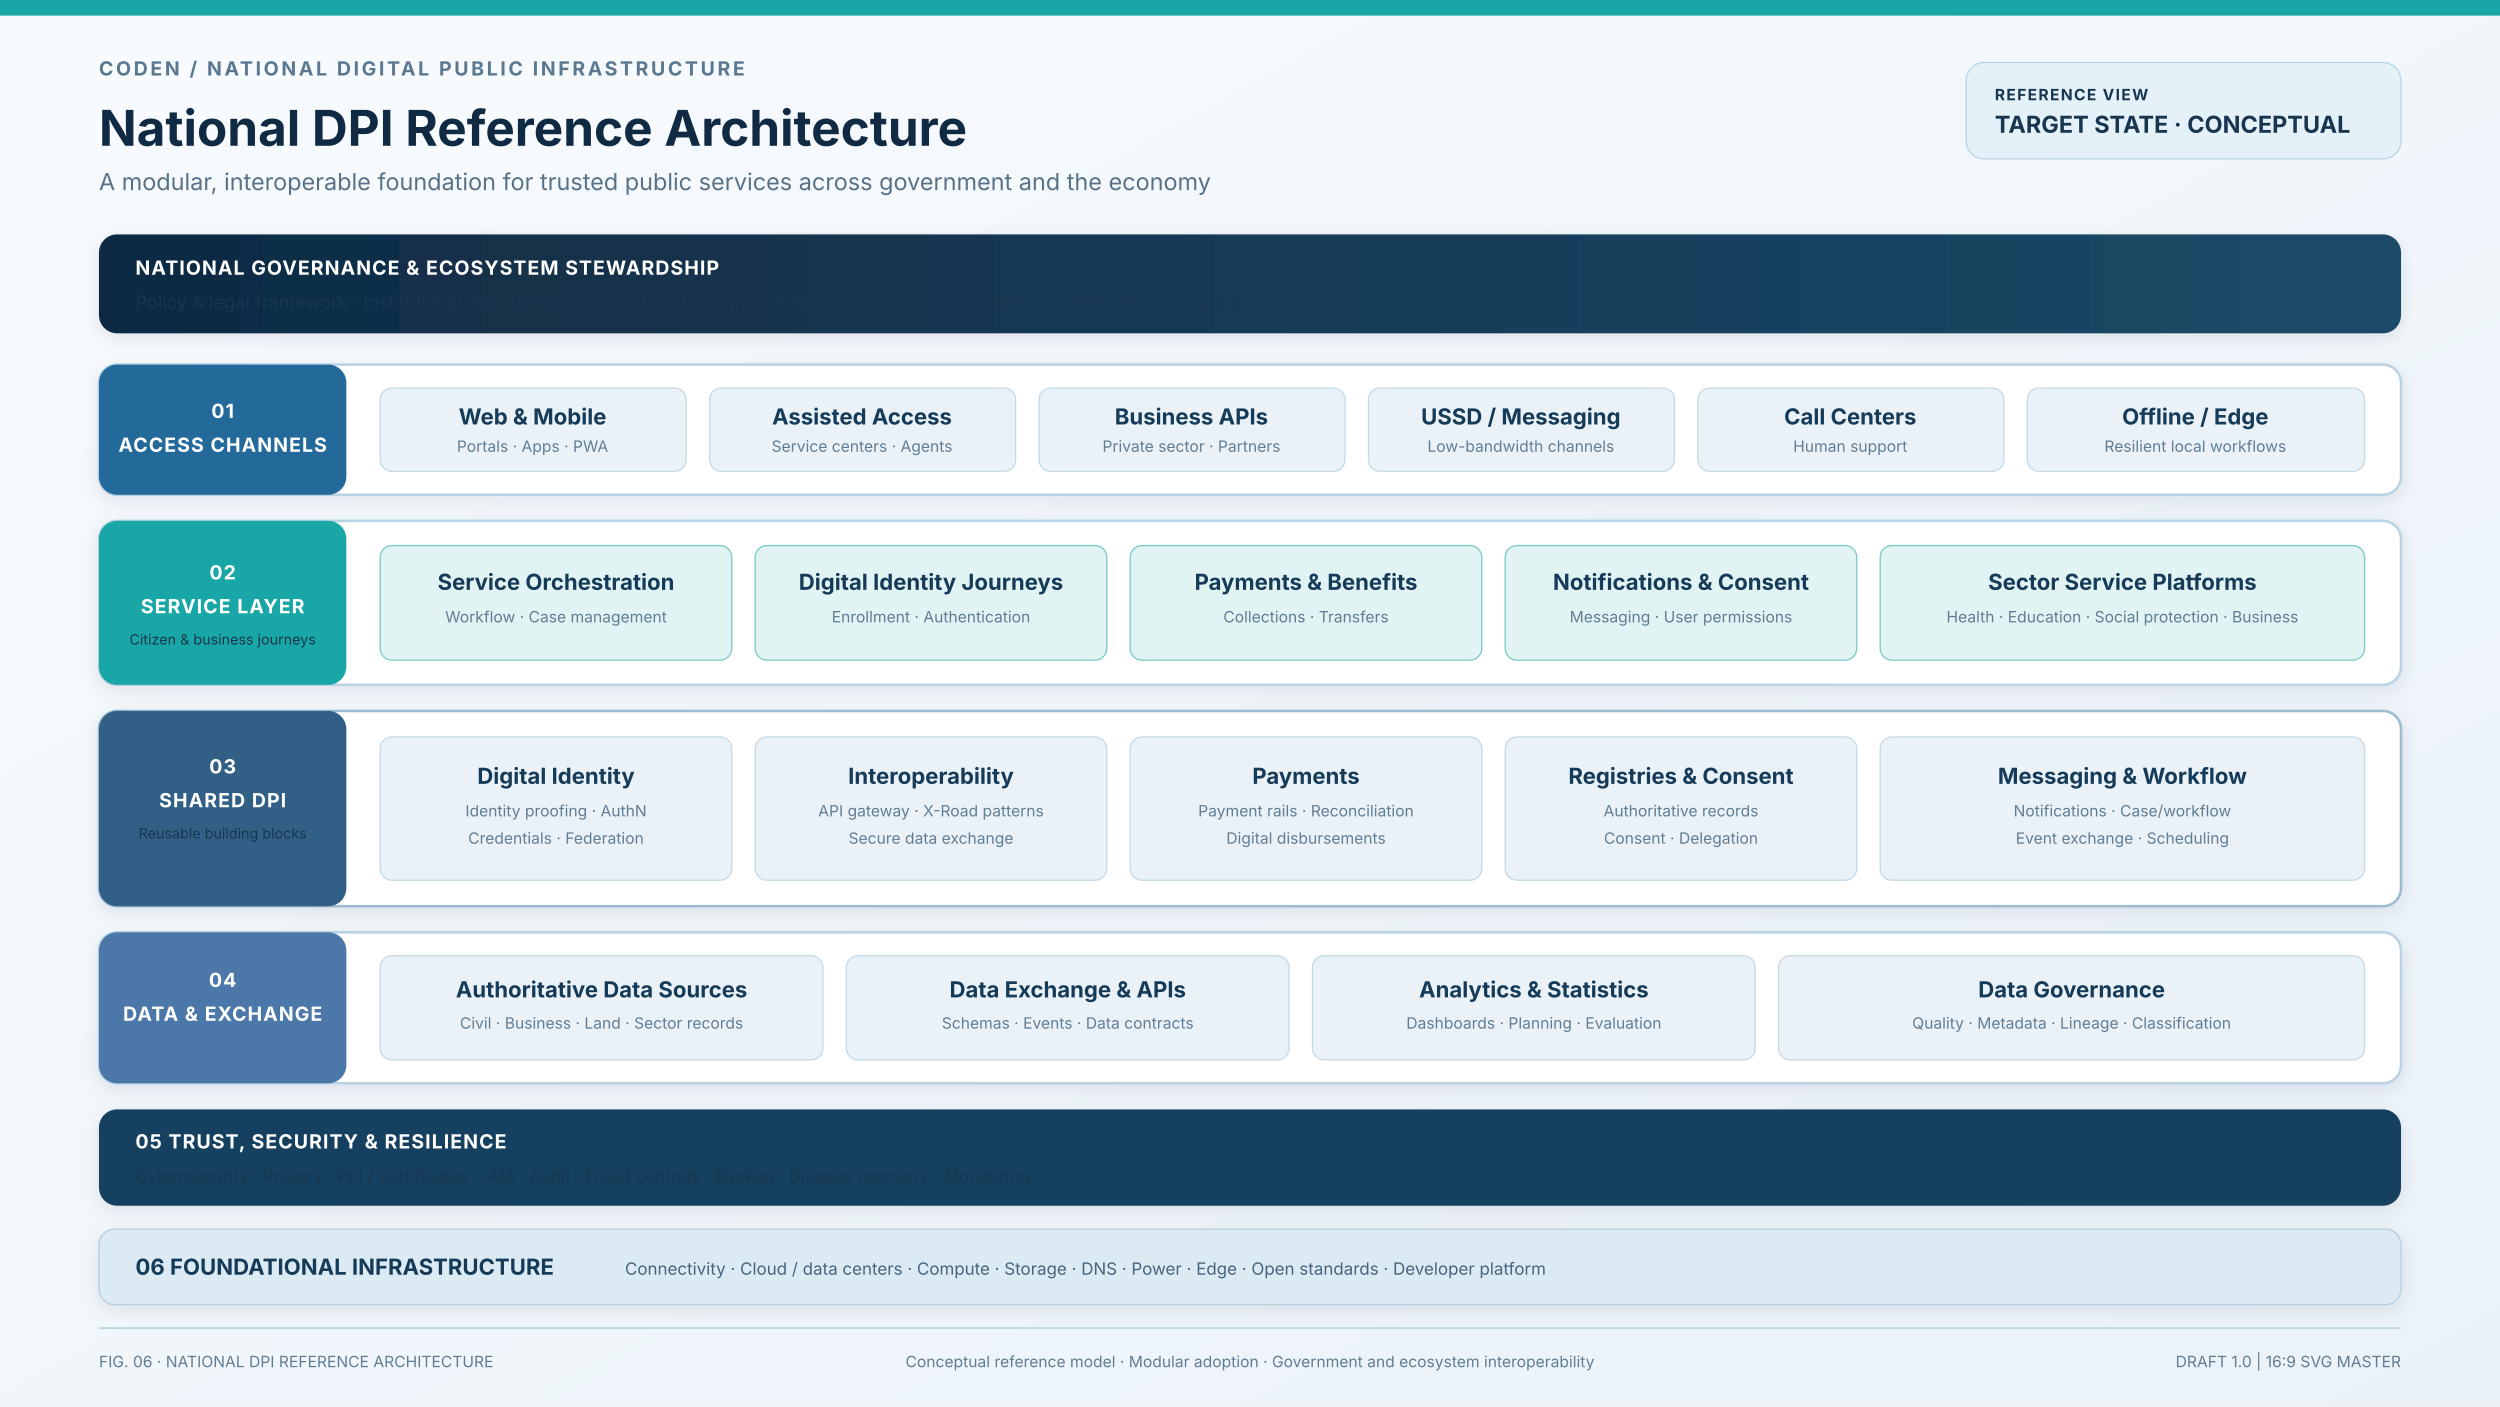
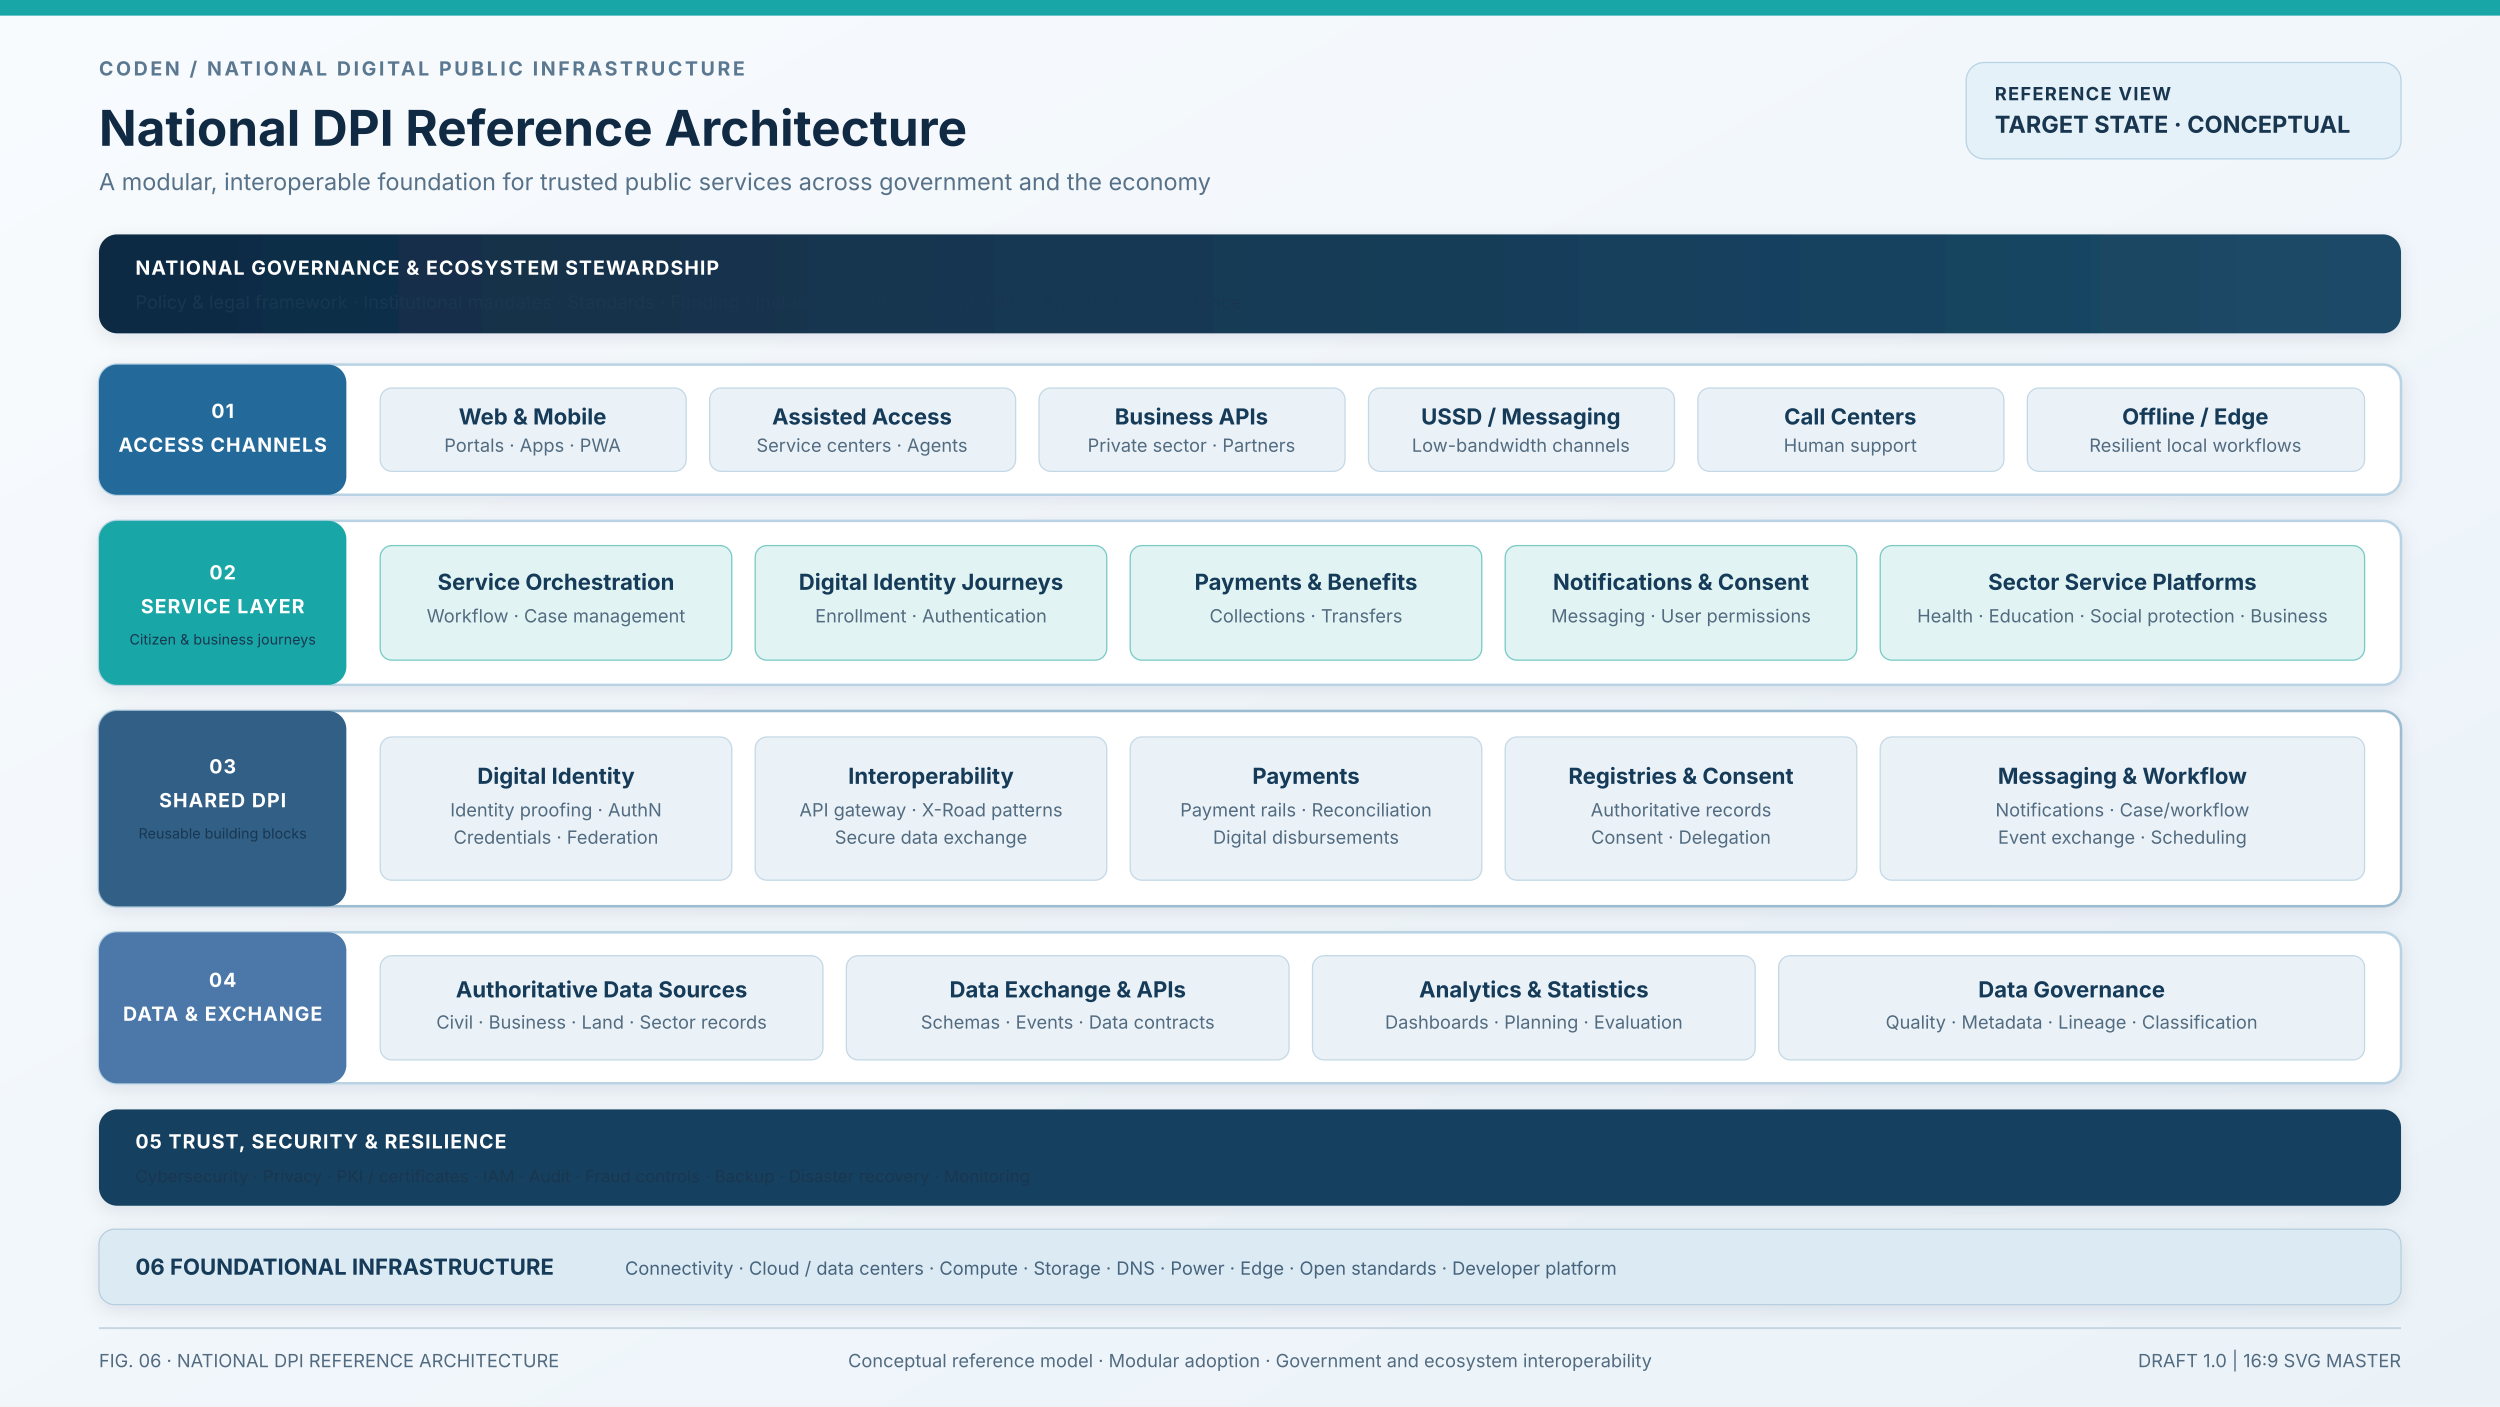
<svg xmlns="http://www.w3.org/2000/svg" width="1920" height="1080" viewBox="0 0 1920 1080" role="img" aria-labelledby="title desc">
  <defs>
    <linearGradient id="bg" x1="0" y1="0" x2="1" y2="1">
      <stop stop-color="#F8FBFE" />
      <stop offset="1" stop-color="#EAF2F8" />
    </linearGradient>
    <linearGradient id="navy" x1="0" y1="0" x2="1" y2="0">
      <stop stop-color="#102A43" />
      <stop offset="1" stop-color="#1B4A68" />
    </linearGradient>
    <filter id="shadow" x="-20%" y="-20%" width="140%" height="150%">
      <feDropShadow dx="0" dy="4" stdDeviation="7" flood-color="#102A43" flood-opacity=".09" />
    </filter>
    <marker id="arr" markerWidth="10" markerHeight="10" refX="8" refY="5" orient="auto">
      <path d="M0 0L10 5L0 10Z" fill="#3984B8" />
    </marker>
-     <style>text{font-family:Inter,Arial,sans-serif;fill:#18364F}.ey{font-size:15px;font-weight:700;letter-spacing:2px;fill:#5B7891}.h{font-size:38px;font-weight:750;fill:#102A43}.sub{font-size:18px;fill:#567188}.sec{font-size:15px;font-weight:750;letter-spacing:.8px;fill:#fff}.ct{font-size:17px;font-weight:750;fill:#153B59}.bd{font-size:13px;fill:#46647D}.sm{font-size:12px;fill:#607D94}.tag{font-size:12px;font-weight:750;letter-spacing:1px}.arr{fill:none;stroke:#3984B8;stroke-width:2.5;marker-end:url(#arr)}</style>
+     <style>
+  text{-webkit-font-smoothing:antialiased;text-rendering:geometricPrecision}
+ text{font-family:Inter,Arial,sans-serif;fill:#18364F}.ey{font-size:15px;font-weight:700;letter-spacing:2px;fill:#5B7891}.h{font-size:38px;font-weight:750;fill:#102A43}.sub{font-size:18px;fill:#567188}.sec{font-size:15px;font-weight:750;letter-spacing:.8px;fill:#fff}.ct{font-size:17px;font-weight:750;fill:#153B59}.bd{font-size:14px;fill:#46647D}.sm{font-size:14px;fill:#526B80}.tag{font-size:14px;font-weight:750;letter-spacing:1px}.arr{fill:none;stroke:#3984B8;stroke-width:2.5;marker-end:url(#arr)}</style>
  </defs>
  <rect width="1920" height="1080" fill="url(#bg)" />
  <rect width="1920" height="12" fill="#19A6A6" />
  <text x="76" y="58" class="ey">CODEN  /  NATIONAL DIGITAL PUBLIC INFRASTRUCTURE</text>
  <text x="76" y="112" class="h">National DPI Reference Architecture</text>
  <text x="76" y="146" class="sub">A modular, interoperable foundation for trusted public services across government and the economy</text>
  <g transform="translate(1510 48)">
    <rect width="334" height="74" rx="14" fill="#E5F1F8" stroke="#B8D3E5" />
    <text x="22" y="29" class="tag" fill="#176A91">REFERENCE VIEW</text>
    <text x="22" y="54" font-size="18" font-weight="750">TARGET STATE · CONCEPTUAL</text>
  </g>
  <g filter="url(#shadow)">
    <rect x="76" y="180" width="1768" height="76" rx="14" fill="url(#navy)" />
  </g>
  <text x="104" y="211" class="sec">NATIONAL GOVERNANCE &amp; ECOSYSTEM STEWARDSHIP</text>
  <text x="104" y="237" class="white" fill="#fff" font-size="14">Policy &amp; legal framework · Institutional mandates · Standards · Funding · Inclusion · Public accountability · Architecture assurance</text>
  <g filter="url(#shadow)">
    <rect x="76" y="280" width="1768" height="100" rx="14" fill="#fff" stroke="#B9D3E4" stroke-width="2" />
  </g>
  <rect x="76" y="280" width="190" height="100" rx="14" fill="#236A9B" />
  <text x="171" y="321" text-anchor="middle" class="sec">01</text>
  <text x="171" y="347" text-anchor="middle" class="sec">ACCESS CHANNELS</text>
  <g fill="#EAF2F8" stroke="#C4D8E5">
    <rect x="292" y="298" width="235" height="64" rx="9" />
    <rect x="545" y="298" width="235" height="64" rx="9" />
    <rect x="798" y="298" width="235" height="64" rx="9" />
    <rect x="1051" y="298" width="235" height="64" rx="9" />
    <rect x="1304" y="298" width="235" height="64" rx="9" />
    <rect x="1557" y="298" width="259" height="64" rx="9" />
  </g>
  <g text-anchor="middle">
    <text x="409" y="326" class="ct">Web &amp; Mobile</text>
    <text x="409" y="347" class="sm">Portals · Apps · PWA</text>
    <text x="662" y="326" class="ct">Assisted Access</text>
    <text x="662" y="347" class="sm">Service centers · Agents</text>
    <text x="915" y="326" class="ct">Business APIs</text>
    <text x="915" y="347" class="sm">Private sector · Partners</text>
    <text x="1168" y="326" class="ct">USSD / Messaging</text>
    <text x="1168" y="347" class="sm">Low-bandwidth channels</text>
    <text x="1421" y="326" class="ct">Call Centers</text>
    <text x="1421" y="347" class="sm">Human support</text>
    <text x="1686" y="326" class="ct">Offline / Edge</text>
    <text x="1686" y="347" class="sm">Resilient local workflows</text>
  </g>
  <g filter="url(#shadow)">
    <rect x="76" y="400" width="1768" height="126" rx="14" fill="#fff" stroke="#B9D3E4" stroke-width="2" />
  </g>
  <rect x="76" y="400" width="190" height="126" rx="14" fill="#18A6A6" />
  <text x="171" y="445" text-anchor="middle" class="sec">02</text>
  <text x="171" y="471" text-anchor="middle" class="sec">SERVICE LAYER</text>
  <text x="171" y="495" text-anchor="middle" font-size="11" fill="#fff">Citizen &amp; business journeys</text>
  <g fill="#E1F4F3" stroke="#79C9C5">
    <rect x="292" y="419" width="270" height="88" rx="9" />
    <rect x="580" y="419" width="270" height="88" rx="9" />
    <rect x="868" y="419" width="270" height="88" rx="9" />
    <rect x="1156" y="419" width="270" height="88" rx="9" />
    <rect x="1444" y="419" width="372" height="88" rx="9" />
  </g>
  <g text-anchor="middle">
    <text x="427" y="453" class="ct">Service Orchestration</text>
    <text x="427" y="478" class="sm">Workflow · Case management</text>
    <text x="715" y="453" class="ct">Digital Identity Journeys</text>
    <text x="715" y="478" class="sm">Enrollment · Authentication</text>
    <text x="1003" y="453" class="ct">Payments &amp; Benefits</text>
    <text x="1003" y="478" class="sm">Collections · Transfers</text>
    <text x="1291" y="453" class="ct">Notifications &amp; Consent</text>
    <text x="1291" y="478" class="sm">Messaging · User permissions</text>
    <text x="1630" y="453" class="ct">Sector Service Platforms</text>
    <text x="1630" y="478" class="sm">Health · Education · Social protection · Business</text>
  </g>
  <g filter="url(#shadow)">
    <rect x="76" y="546" width="1768" height="150" rx="14" fill="#fff" stroke="#9DBCD0" stroke-width="2" />
  </g>
  <rect x="76" y="546" width="190" height="150" rx="14" fill="#315F86" />
  <text x="171" y="594" text-anchor="middle" class="sec">03</text>
  <text x="171" y="620" text-anchor="middle" class="sec">SHARED DPI</text>
  <text x="171" y="644" text-anchor="middle" font-size="11" fill="#fff">Reusable building blocks</text>
  <g fill="#EAF2F8" stroke="#C4D8E5">
    <rect x="292" y="566" width="270" height="110" rx="9" />
    <rect x="580" y="566" width="270" height="110" rx="9" />
    <rect x="868" y="566" width="270" height="110" rx="9" />
    <rect x="1156" y="566" width="270" height="110" rx="9" />
    <rect x="1444" y="566" width="372" height="110" rx="9" />
  </g>
  <g text-anchor="middle">
    <text x="427" y="602" class="ct">Digital Identity</text>
    <text x="427" y="627" class="sm">Identity proofing · AuthN</text>
    <text x="427" y="648" class="sm">Credentials · Federation</text>
    <text x="715" y="602" class="ct">Interoperability</text>
    <text x="715" y="627" class="sm">API gateway · X-Road patterns</text>
    <text x="715" y="648" class="sm">Secure data exchange</text>
    <text x="1003" y="602" class="ct">Payments</text>
    <text x="1003" y="627" class="sm">Payment rails · Reconciliation</text>
    <text x="1003" y="648" class="sm">Digital disbursements</text>
    <text x="1291" y="602" class="ct">Registries &amp; Consent</text>
    <text x="1291" y="627" class="sm">Authoritative records</text>
    <text x="1291" y="648" class="sm">Consent · Delegation</text>
    <text x="1630" y="602" class="ct">Messaging &amp; Workflow</text>
    <text x="1630" y="627" class="sm">Notifications · Case/workflow</text>
    <text x="1630" y="648" class="sm">Event exchange · Scheduling</text>
  </g>
  <g filter="url(#shadow)">
    <rect x="76" y="716" width="1768" height="116" rx="14" fill="#fff" stroke="#B9D3E4" stroke-width="2" />
  </g>
  <rect x="76" y="716" width="190" height="116" rx="14" fill="#4B78A8" />
  <text x="171" y="758" text-anchor="middle" class="sec">04</text>
  <text x="171" y="784" text-anchor="middle" class="sec">DATA &amp; EXCHANGE</text>
  <g fill="#EAF2F8" stroke="#C4D8E5">
    <rect x="292" y="734" width="340" height="80" rx="9" />
    <rect x="650" y="734" width="340" height="80" rx="9" />
    <rect x="1008" y="734" width="340" height="80" rx="9" />
    <rect x="1366" y="734" width="450" height="80" rx="9" />
  </g>
  <g text-anchor="middle">
    <text x="462" y="766" class="ct">Authoritative Data Sources</text>
    <text x="462" y="790" class="sm">Civil · Business · Land · Sector records</text>
    <text x="820" y="766" class="ct">Data Exchange &amp; APIs</text>
    <text x="820" y="790" class="sm">Schemas · Events · Data contracts</text>
    <text x="1178" y="766" class="ct">Analytics &amp; Statistics</text>
    <text x="1178" y="790" class="sm">Dashboards · Planning · Evaluation</text>
    <text x="1591" y="766" class="ct">Data Governance</text>
    <text x="1591" y="790" class="sm">Quality · Metadata · Lineage · Classification</text>
  </g>
  <g filter="url(#shadow)">
    <rect x="76" y="852" width="1768" height="74" rx="14" fill="#173F5F" />
  </g>
  <text x="104" y="882" class="sec">05  TRUST, SECURITY &amp; RESILIENCE</text>
  <text x="104" y="908" font-size="13" fill="#fff">Cybersecurity · Privacy · PKI / certificates · IAM · Audit · Fraud controls · Backup · Disaster recovery · Monitoring</text>
  <g filter="url(#shadow)">
    <rect x="76" y="944" width="1768" height="58" rx="12" fill="#DCEAF3" stroke="#B5CDDD" />
  </g>
  <text x="104" y="979" class="ct">06  FOUNDATIONAL INFRASTRUCTURE</text>
  <text x="480" y="979" class="bd">Connectivity · Cloud / data centers · Compute · Storage · DNS · Power · Edge · Open standards · Developer platform</text>
  <line x1="76" y1="1020" x2="1844" y2="1020" stroke="#C5D6E1" stroke-width="1.5" />
  <text x="76" y="1050" class="sm">FIG. 06  ·  NATIONAL DPI REFERENCE ARCHITECTURE</text>
  <text x="960" y="1050" text-anchor="middle" class="sm">Conceptual reference model · Modular adoption · Government and ecosystem interoperability</text>
  <text x="1844" y="1050" text-anchor="end" class="sm">DRAFT 1.0  |  16:9 SVG MASTER</text>
</svg>
